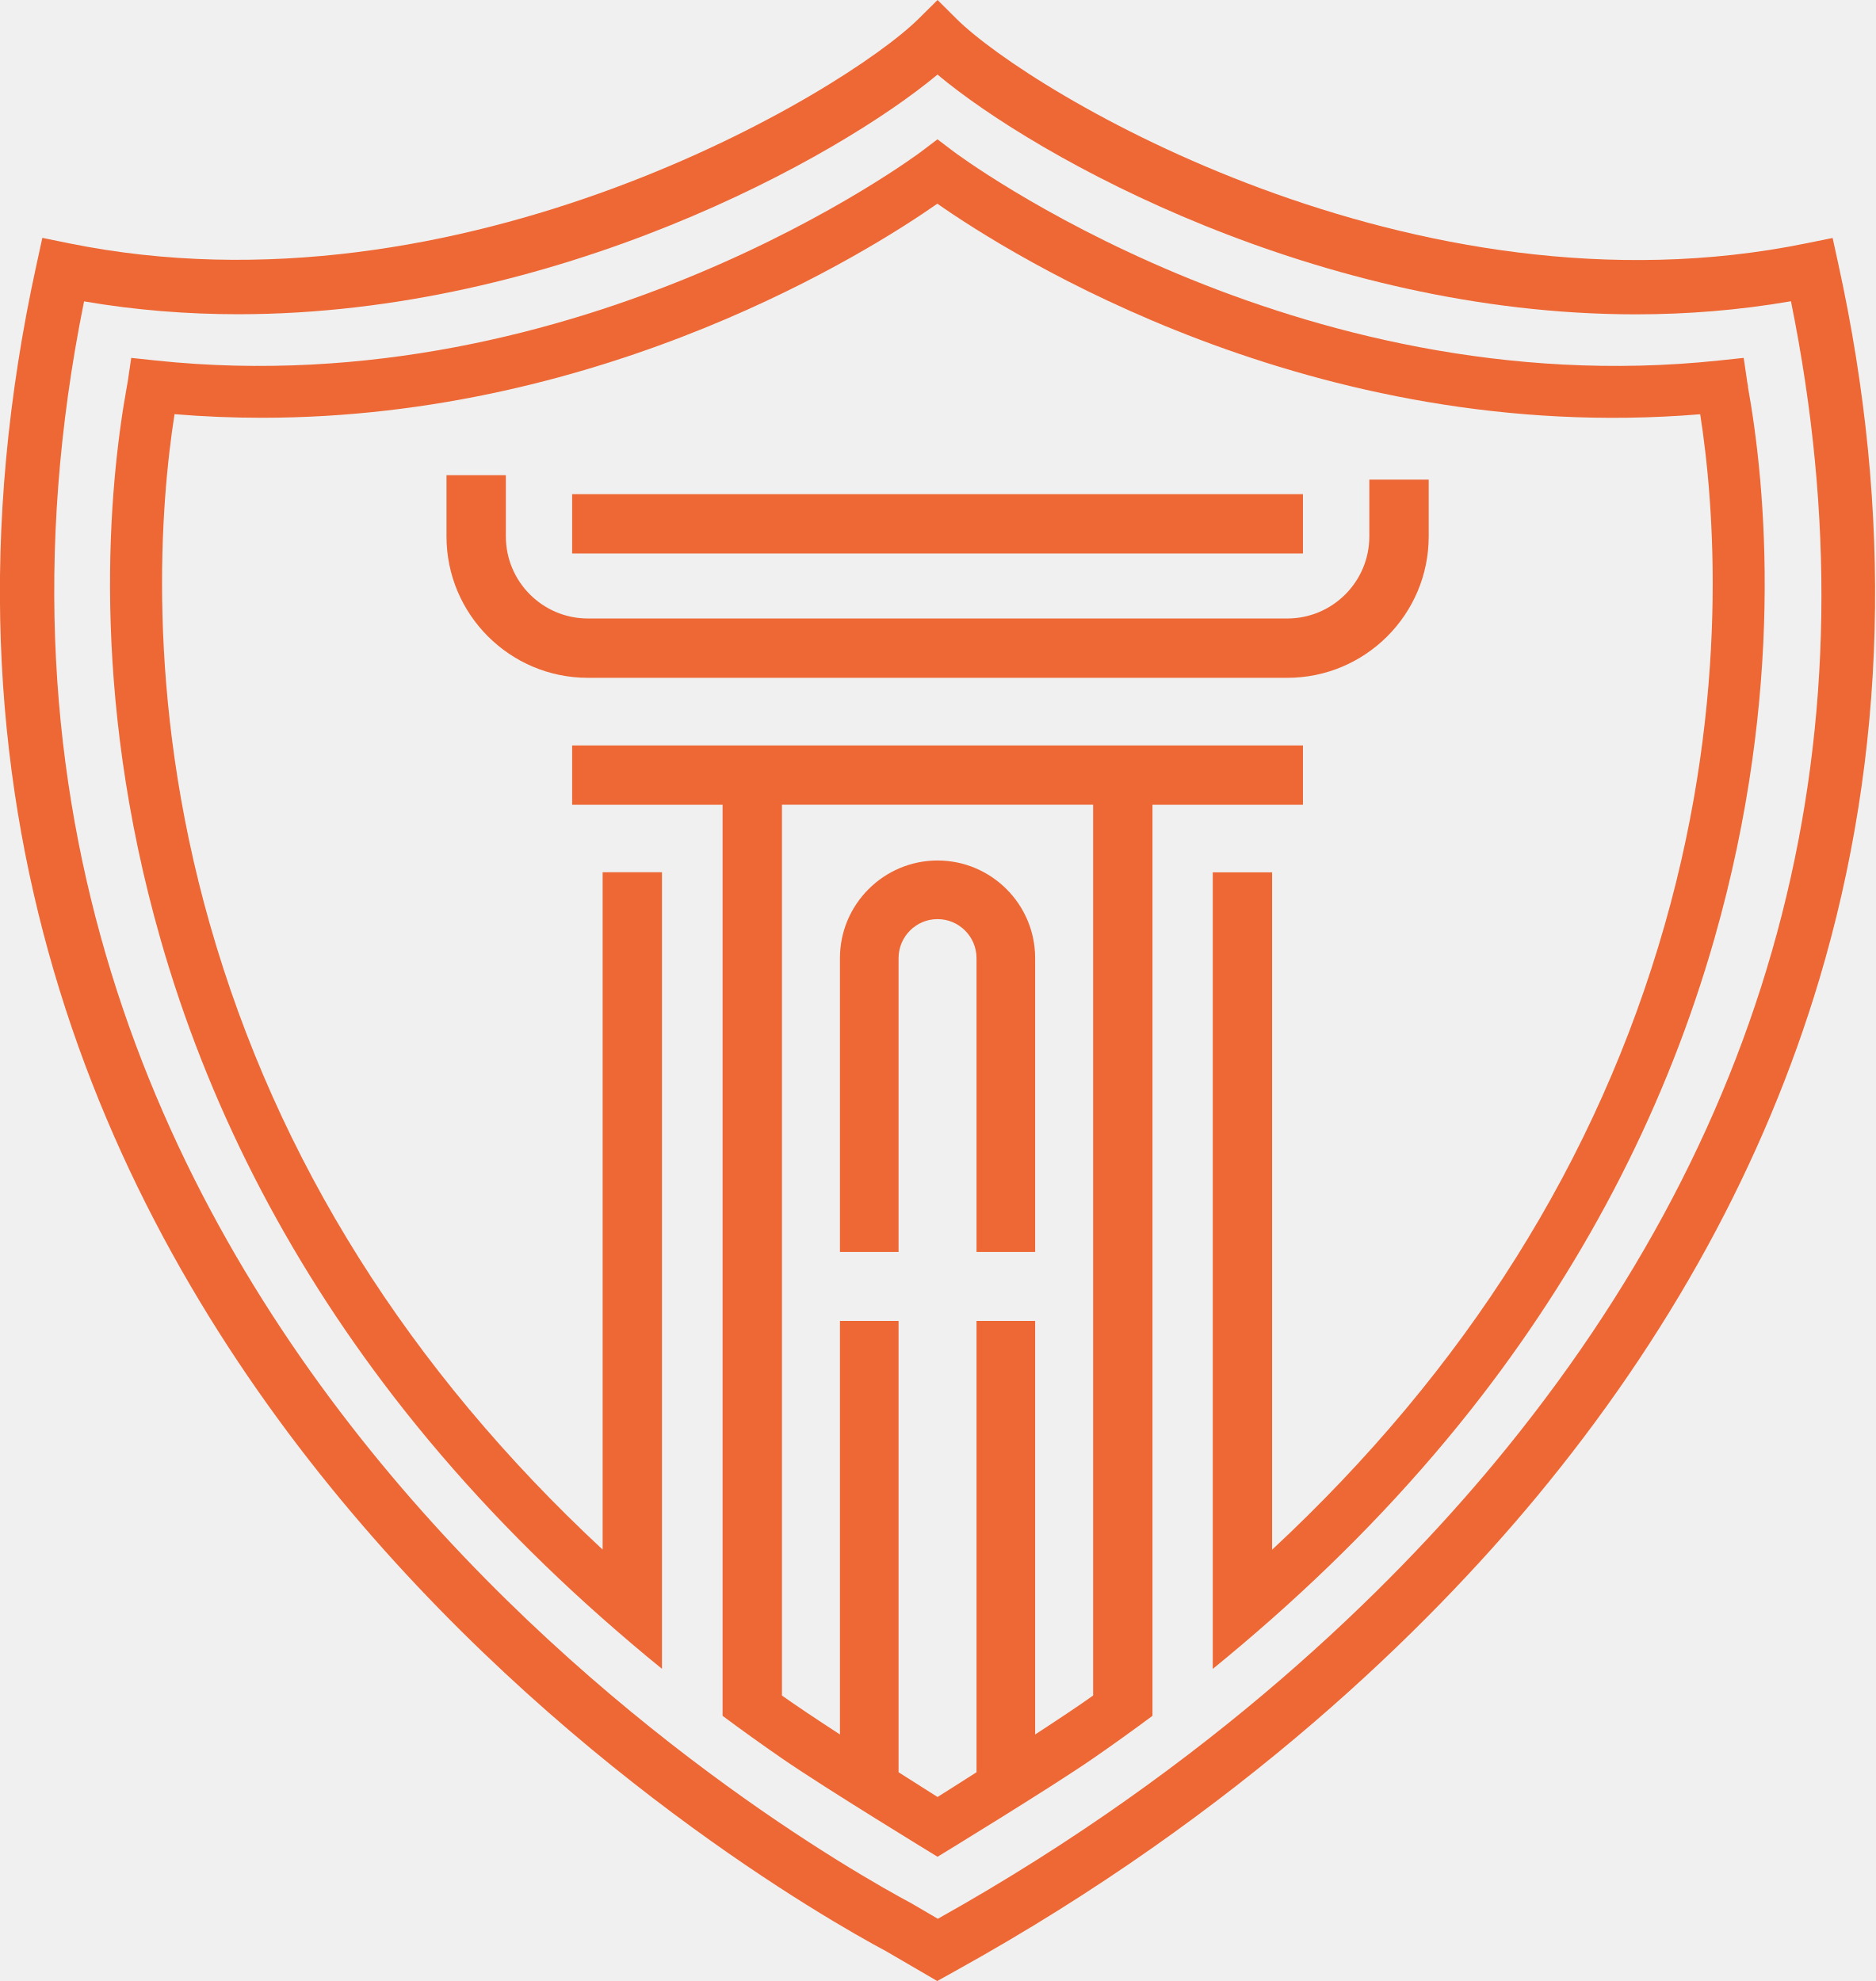
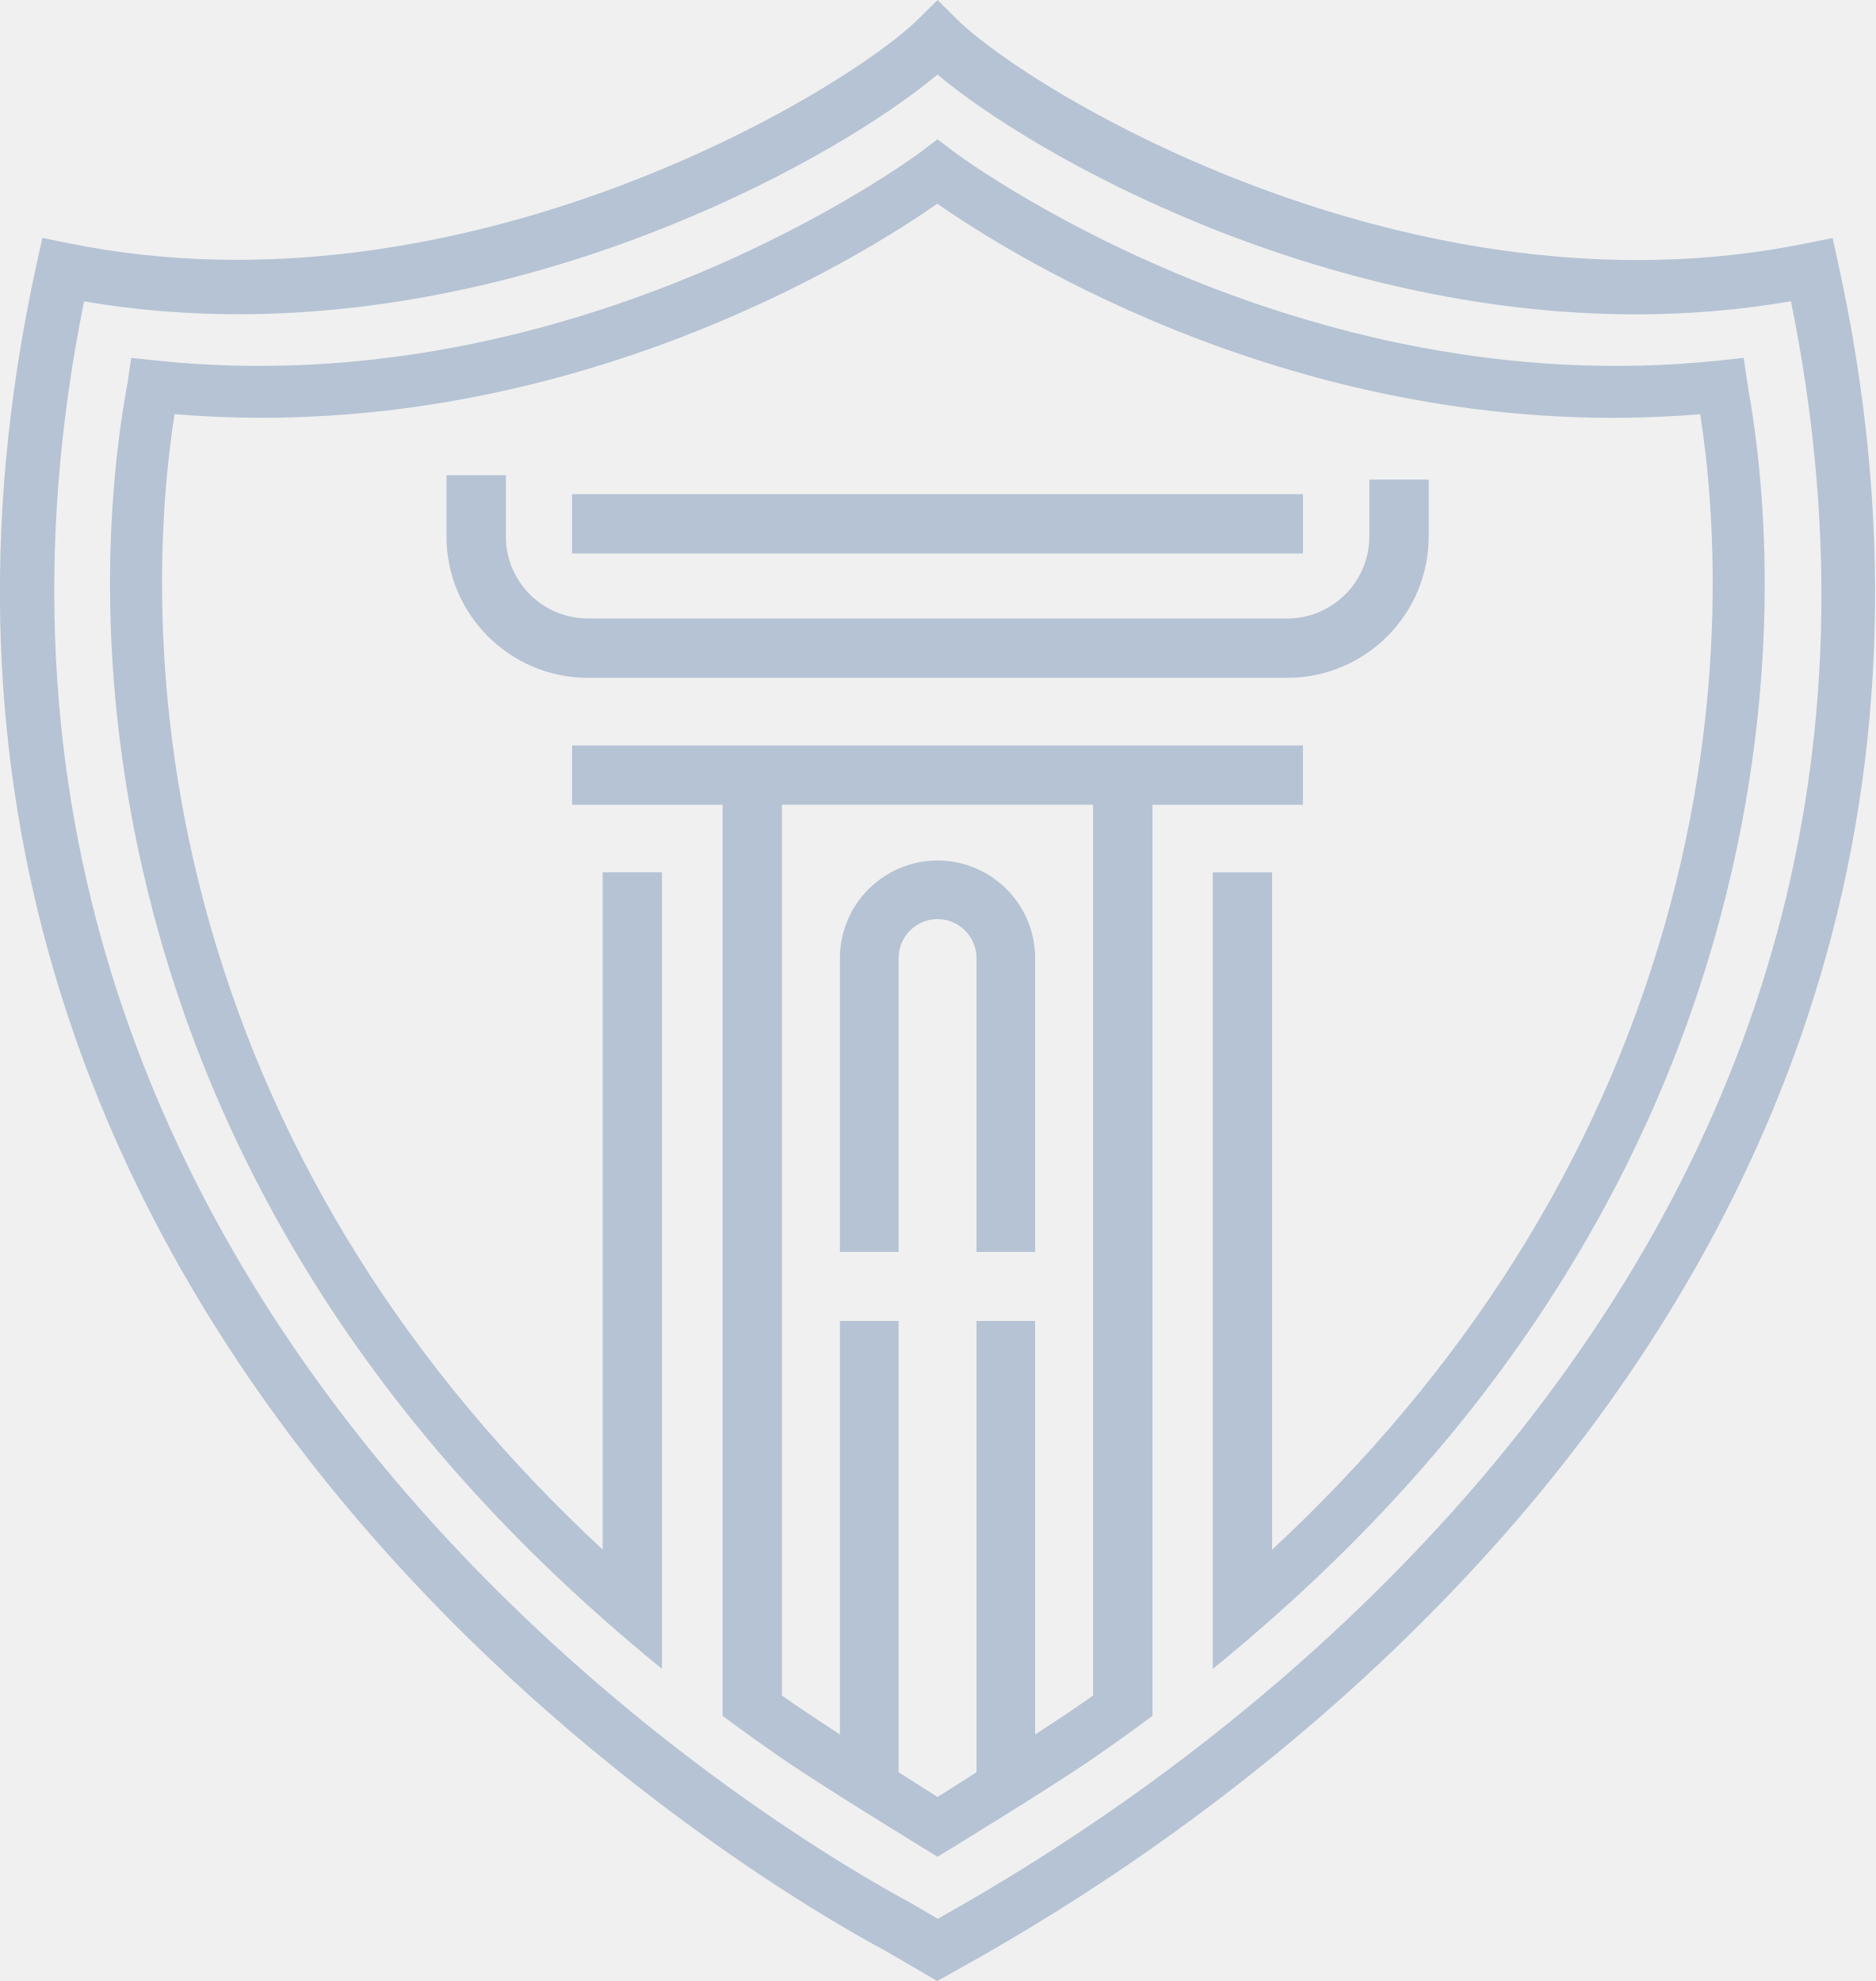
<svg xmlns="http://www.w3.org/2000/svg" width="53" height="56" viewBox="0 0 53 56" fill="none">
  <g clip-path="url(#clip0_3919_2190)">
-     <path d="M26.488 56L25.045 55.159C21.826 53.438 -5.625 37.769 1.036 7.461L1.197 6.724L1.936 6.875C13.038 9.141 23.883 2.587 25.96 0.533L26.498 0L27.036 0.535C29.109 2.595 39.936 9.156 51.056 6.877L51.795 6.727L51.956 7.464C53.503 14.509 53.322 21.31 51.42 27.68C49.87 32.873 47.171 37.807 43.398 42.35C40.389 45.969 35.107 51.228 27.013 55.709L26.486 56.002L26.488 56ZM2.377 8.514C-3.456 37.287 22.748 52.197 25.779 53.815L25.805 53.831L26.506 54.241C34.261 49.903 39.329 44.855 42.225 41.371C50.258 31.7 53.08 20.65 50.617 8.516C49.141 8.771 47.673 8.886 46.233 8.886C37.256 8.886 29.308 4.463 26.496 2.108C23.679 4.461 15.712 8.881 6.736 8.883C5.303 8.883 3.843 8.771 2.374 8.519L2.377 8.514Z" fill="#ED6835" />
-     <path d="M16.17 21.073V22.75H20.422V48.504C20.968 48.911 21.529 49.312 22.1 49.707C23.301 50.538 26.497 52.488 26.497 52.488C26.497 52.488 29.694 50.538 30.895 49.707C31.466 49.312 32.024 48.911 32.572 48.504V22.75H36.825V21.073H16.17ZM30.895 47.93C30.518 48.2 29.906 48.608 29.256 49.031V37.341H27.599V50.099C26.962 50.507 26.497 50.798 26.497 50.798C26.497 50.798 26.034 50.505 25.396 50.099V37.341H23.739V49.031C23.089 48.608 22.477 48.2 22.1 47.93V22.748H30.895V47.93Z" fill="#ED6835" />
-     <path d="M25.396 35.391V27.084C25.396 26.477 25.891 25.982 26.497 25.982C27.104 25.982 27.599 26.477 27.599 27.084V35.391H29.256V27.084C29.256 25.562 28.017 24.325 26.497 24.325C24.978 24.325 23.739 25.564 23.739 27.084V35.391H25.396Z" fill="#ED6835" />
-     <path d="M49.406 10.933C49.395 10.874 49.388 10.831 49.383 10.808L49.281 10.117L48.585 10.191C36.527 11.468 27.033 4.346 26.939 4.275L26.495 3.938L26.051 4.275C25.957 4.346 16.458 11.468 4.405 10.191L3.709 10.117L3.607 10.808C3.605 10.831 3.597 10.874 3.584 10.933C3.077 13.742 2.526 19.505 4.533 26.538C5.853 31.165 8.071 35.518 11.128 39.482C12.833 41.692 14.806 43.785 17.032 45.753C17.578 46.234 18.133 46.709 18.709 47.175V24.657H17.032V43.805C11.553 38.707 7.837 32.796 5.935 26.14C4.079 19.635 4.545 14.18 4.933 11.708C5.767 11.777 6.587 11.81 7.393 11.81C17.162 11.81 24.621 7.066 26.492 5.758C28.517 7.176 37.09 12.618 48.052 11.71C48.44 14.183 48.908 19.638 47.05 26.143C45.151 32.798 41.431 38.71 35.953 43.808V24.659H34.276V47.178C34.849 46.711 35.407 46.237 35.953 45.755C38.178 43.787 40.152 41.695 41.857 39.485C44.911 35.523 47.132 31.167 48.452 26.541C50.459 19.51 49.908 13.747 49.401 10.935L49.406 10.933Z" fill="#ED6835" />
-     <path d="M12.619 13.433V15.164C12.619 17.369 14.411 19.161 16.616 19.161H36.381C38.586 19.161 40.379 17.369 40.379 15.164V13.558H38.701V15.164C38.701 16.444 37.661 17.484 36.381 17.484H16.616C15.337 17.484 14.297 16.444 14.297 15.164V13.433H12.619Z" fill="#ED6835" />
-     <path d="M36.825 13.969H16.17V15.646H36.825V13.969Z" fill="#ED6835" />
+     <path d="M26.488 56L25.045 55.159C21.826 53.438 -5.625 37.769 1.036 7.461L1.197 6.724L1.936 6.875C13.038 9.141 23.883 2.587 25.96 0.533L26.498 0L27.036 0.535C29.109 2.595 39.936 9.156 51.056 6.877L51.795 6.727L51.956 7.464C53.503 14.509 53.322 21.31 51.42 27.68C49.87 32.873 47.171 37.807 43.398 42.35C40.389 45.969 35.107 51.228 27.013 55.709L26.486 56.002L26.488 56ZM2.377 8.514C-3.456 37.287 22.748 52.197 25.779 53.815L25.805 53.831L26.506 54.241C34.261 49.903 39.329 44.855 42.225 41.371C50.258 31.7 53.08 20.65 50.617 8.516C49.141 8.771 47.673 8.886 46.233 8.886C37.256 8.886 29.308 4.463 26.496 2.108C23.679 4.461 15.712 8.881 6.736 8.883C5.303 8.883 3.843 8.771 2.374 8.519L2.377 8.514Z" fill="#b5c3d4" />
+     <path d="M16.17 21.073V22.75H20.422V48.504C20.968 48.911 21.529 49.312 22.1 49.707C23.301 50.538 26.497 52.488 26.497 52.488C26.497 52.488 29.694 50.538 30.895 49.707C31.466 49.312 32.024 48.911 32.572 48.504V22.75H36.825V21.073H16.17ZM30.895 47.93C30.518 48.2 29.906 48.608 29.256 49.031V37.341H27.599V50.099C26.962 50.507 26.497 50.798 26.497 50.798C26.497 50.798 26.034 50.505 25.396 50.099V37.341H23.739V49.031C23.089 48.608 22.477 48.2 22.1 47.93V22.748H30.895V47.93Z" fill="#b5c3d4" />
+     <path d="M25.396 35.391V27.084C25.396 26.477 25.891 25.982 26.497 25.982C27.104 25.982 27.599 26.477 27.599 27.084V35.391H29.256V27.084C29.256 25.562 28.017 24.325 26.497 24.325C24.978 24.325 23.739 25.564 23.739 27.084V35.391H25.396Z" fill="#b5c3d4" />
+     <path d="M49.406 10.933C49.395 10.874 49.388 10.831 49.383 10.808L49.281 10.117L48.585 10.191C36.527 11.468 27.033 4.346 26.939 4.275L26.495 3.938L26.051 4.275C25.957 4.346 16.458 11.468 4.405 10.191L3.709 10.117L3.607 10.808C3.605 10.831 3.597 10.874 3.584 10.933C3.077 13.742 2.526 19.505 4.533 26.538C5.853 31.165 8.071 35.518 11.128 39.482C12.833 41.692 14.806 43.785 17.032 45.753C17.578 46.234 18.133 46.709 18.709 47.175V24.657H17.032V43.805C11.553 38.707 7.837 32.796 5.935 26.14C4.079 19.635 4.545 14.18 4.933 11.708C5.767 11.777 6.587 11.81 7.393 11.81C17.162 11.81 24.621 7.066 26.492 5.758C28.517 7.176 37.09 12.618 48.052 11.71C48.44 14.183 48.908 19.638 47.05 26.143C45.151 32.798 41.431 38.71 35.953 43.808V24.659H34.276V47.178C34.849 46.711 35.407 46.237 35.953 45.755C38.178 43.787 40.152 41.695 41.857 39.485C44.911 35.523 47.132 31.167 48.452 26.541C50.459 19.51 49.908 13.747 49.401 10.935L49.406 10.933Z" fill="#b5c3d4" />
+     <path d="M12.619 13.433V15.164C12.619 17.369 14.411 19.161 16.616 19.161H36.381C38.586 19.161 40.379 17.369 40.379 15.164V13.558H38.701V15.164C38.701 16.444 37.661 17.484 36.381 17.484H16.616C15.337 17.484 14.297 16.444 14.297 15.164V13.433H12.619Z" fill="#b5c3d4" />
+     <path d="M36.825 13.969H16.17V15.646H36.825V13.969Z" fill="#b5c3d4" />
  </g>
  <defs>
    <clipPath id="clip0_3919_2190">
      <rect width="53" height="56" fill="white" />
    </clipPath>
  </defs>
</svg>
